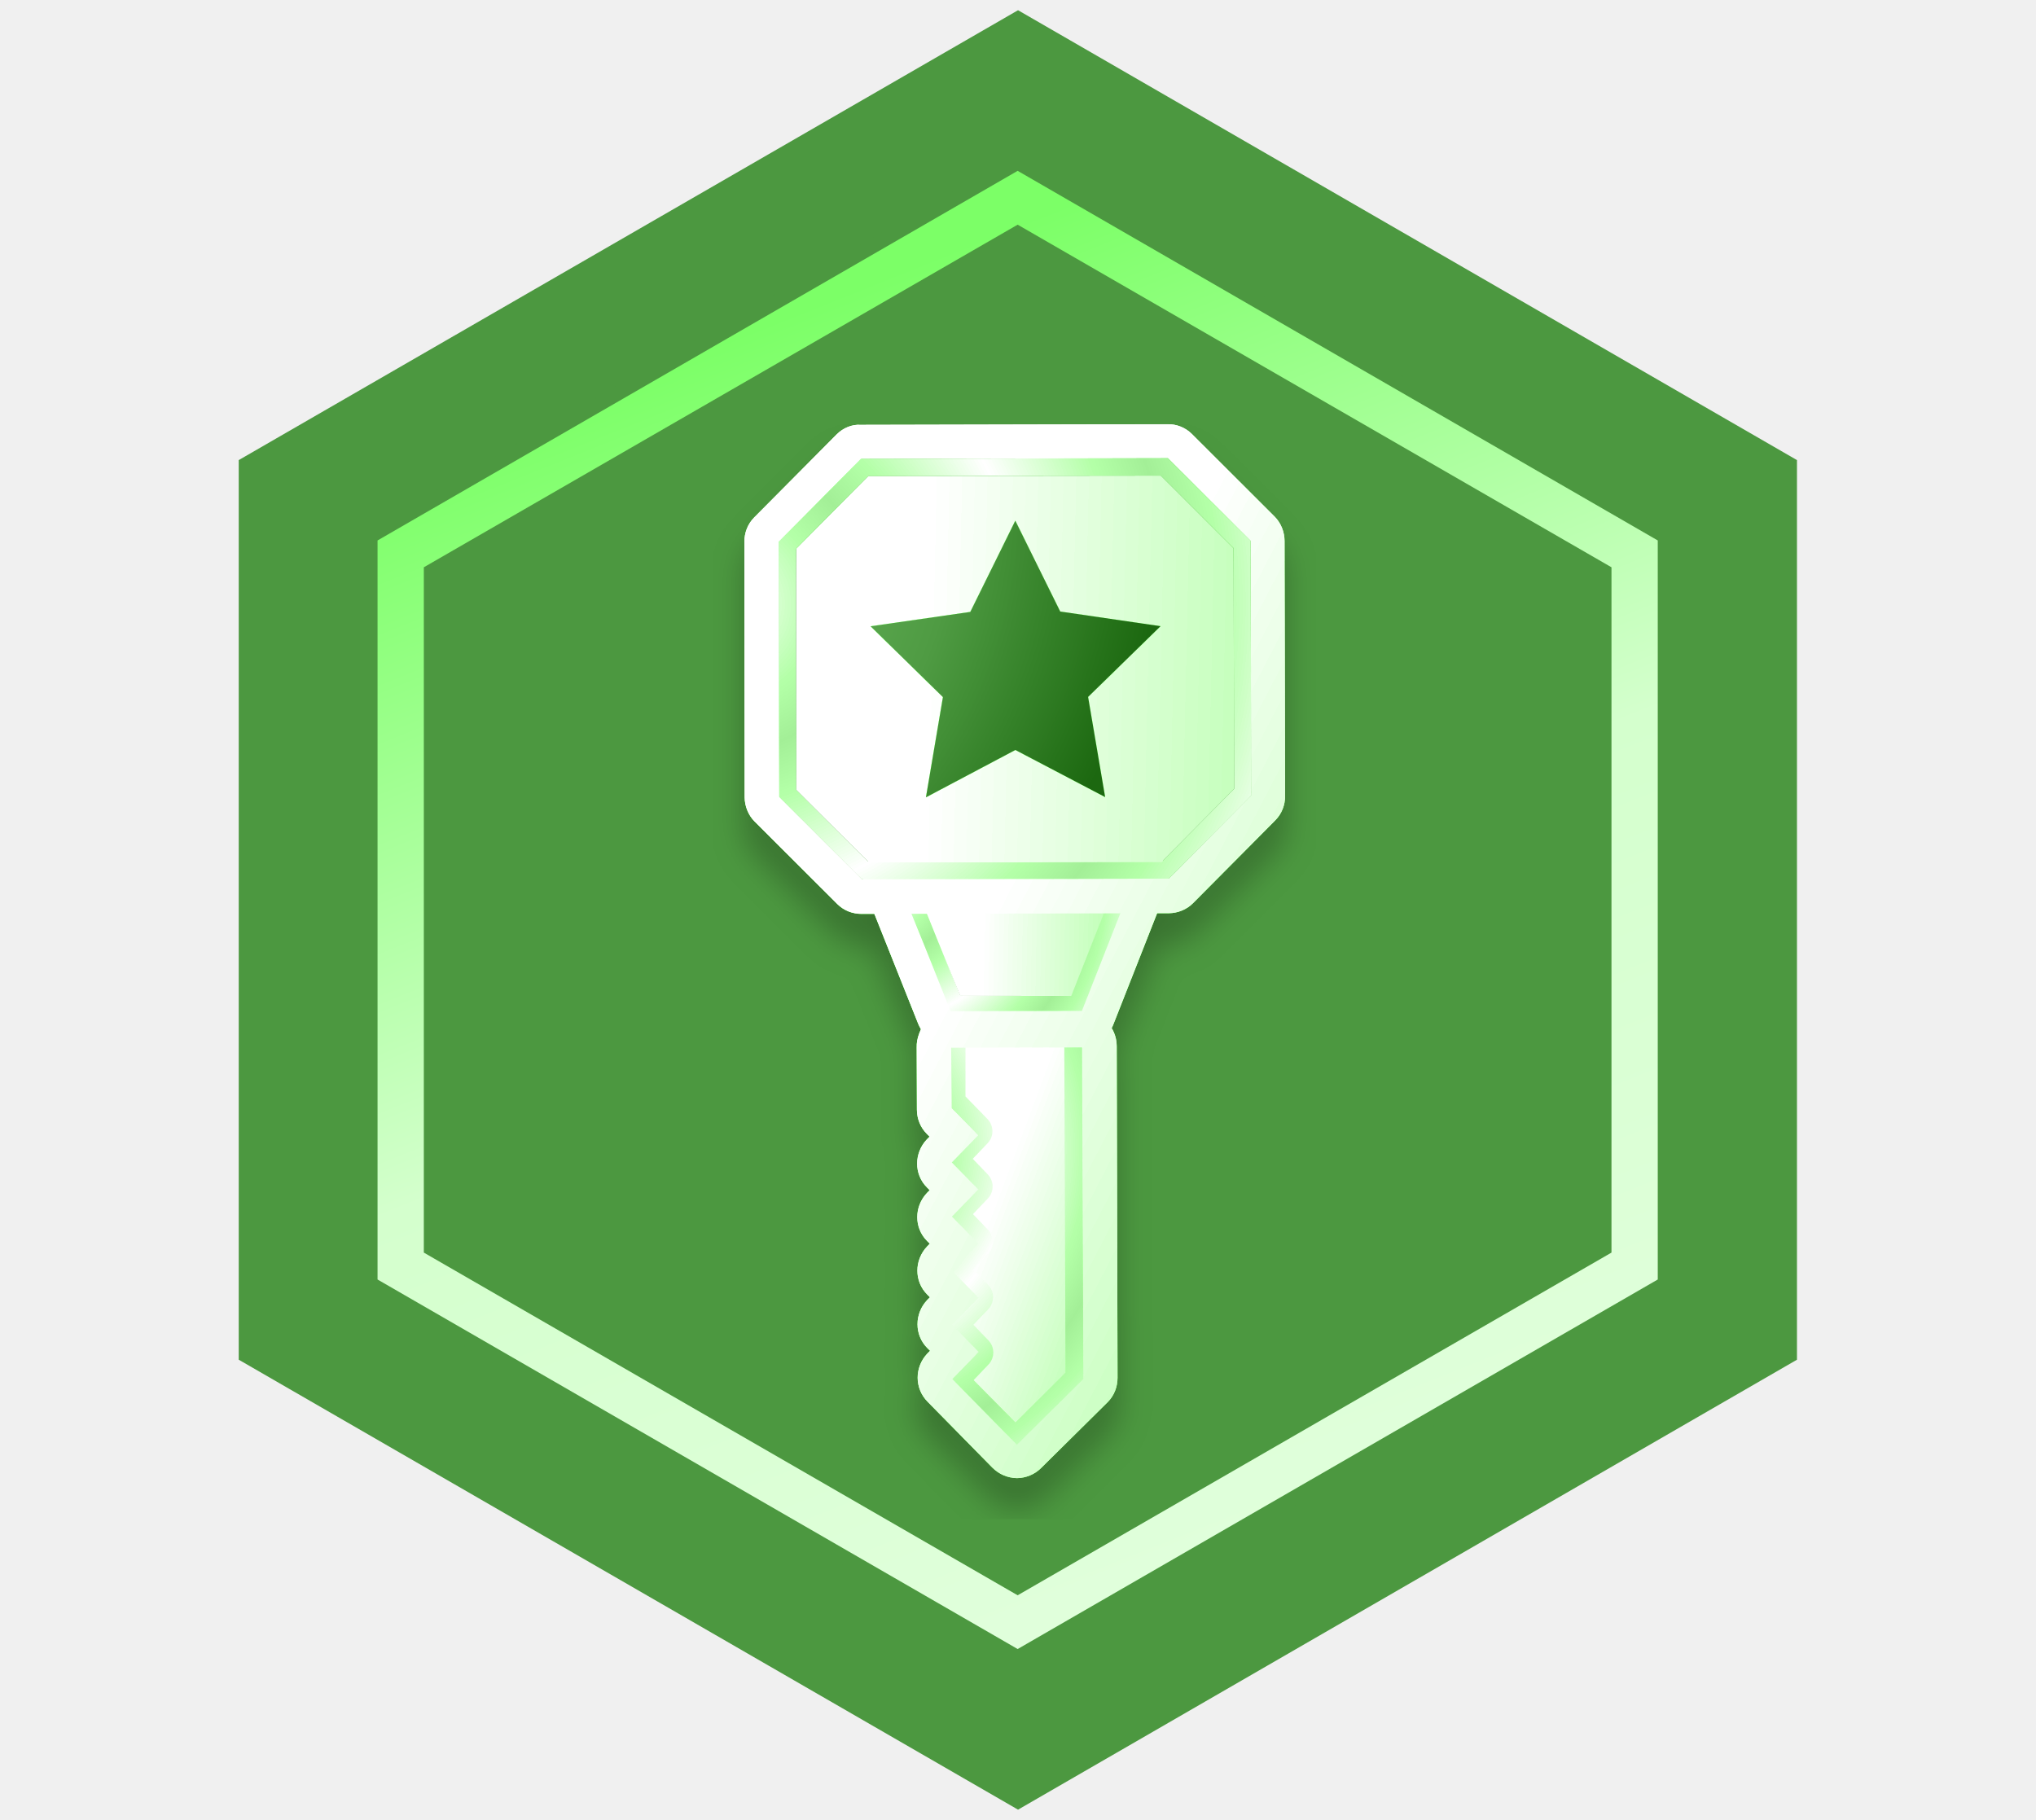
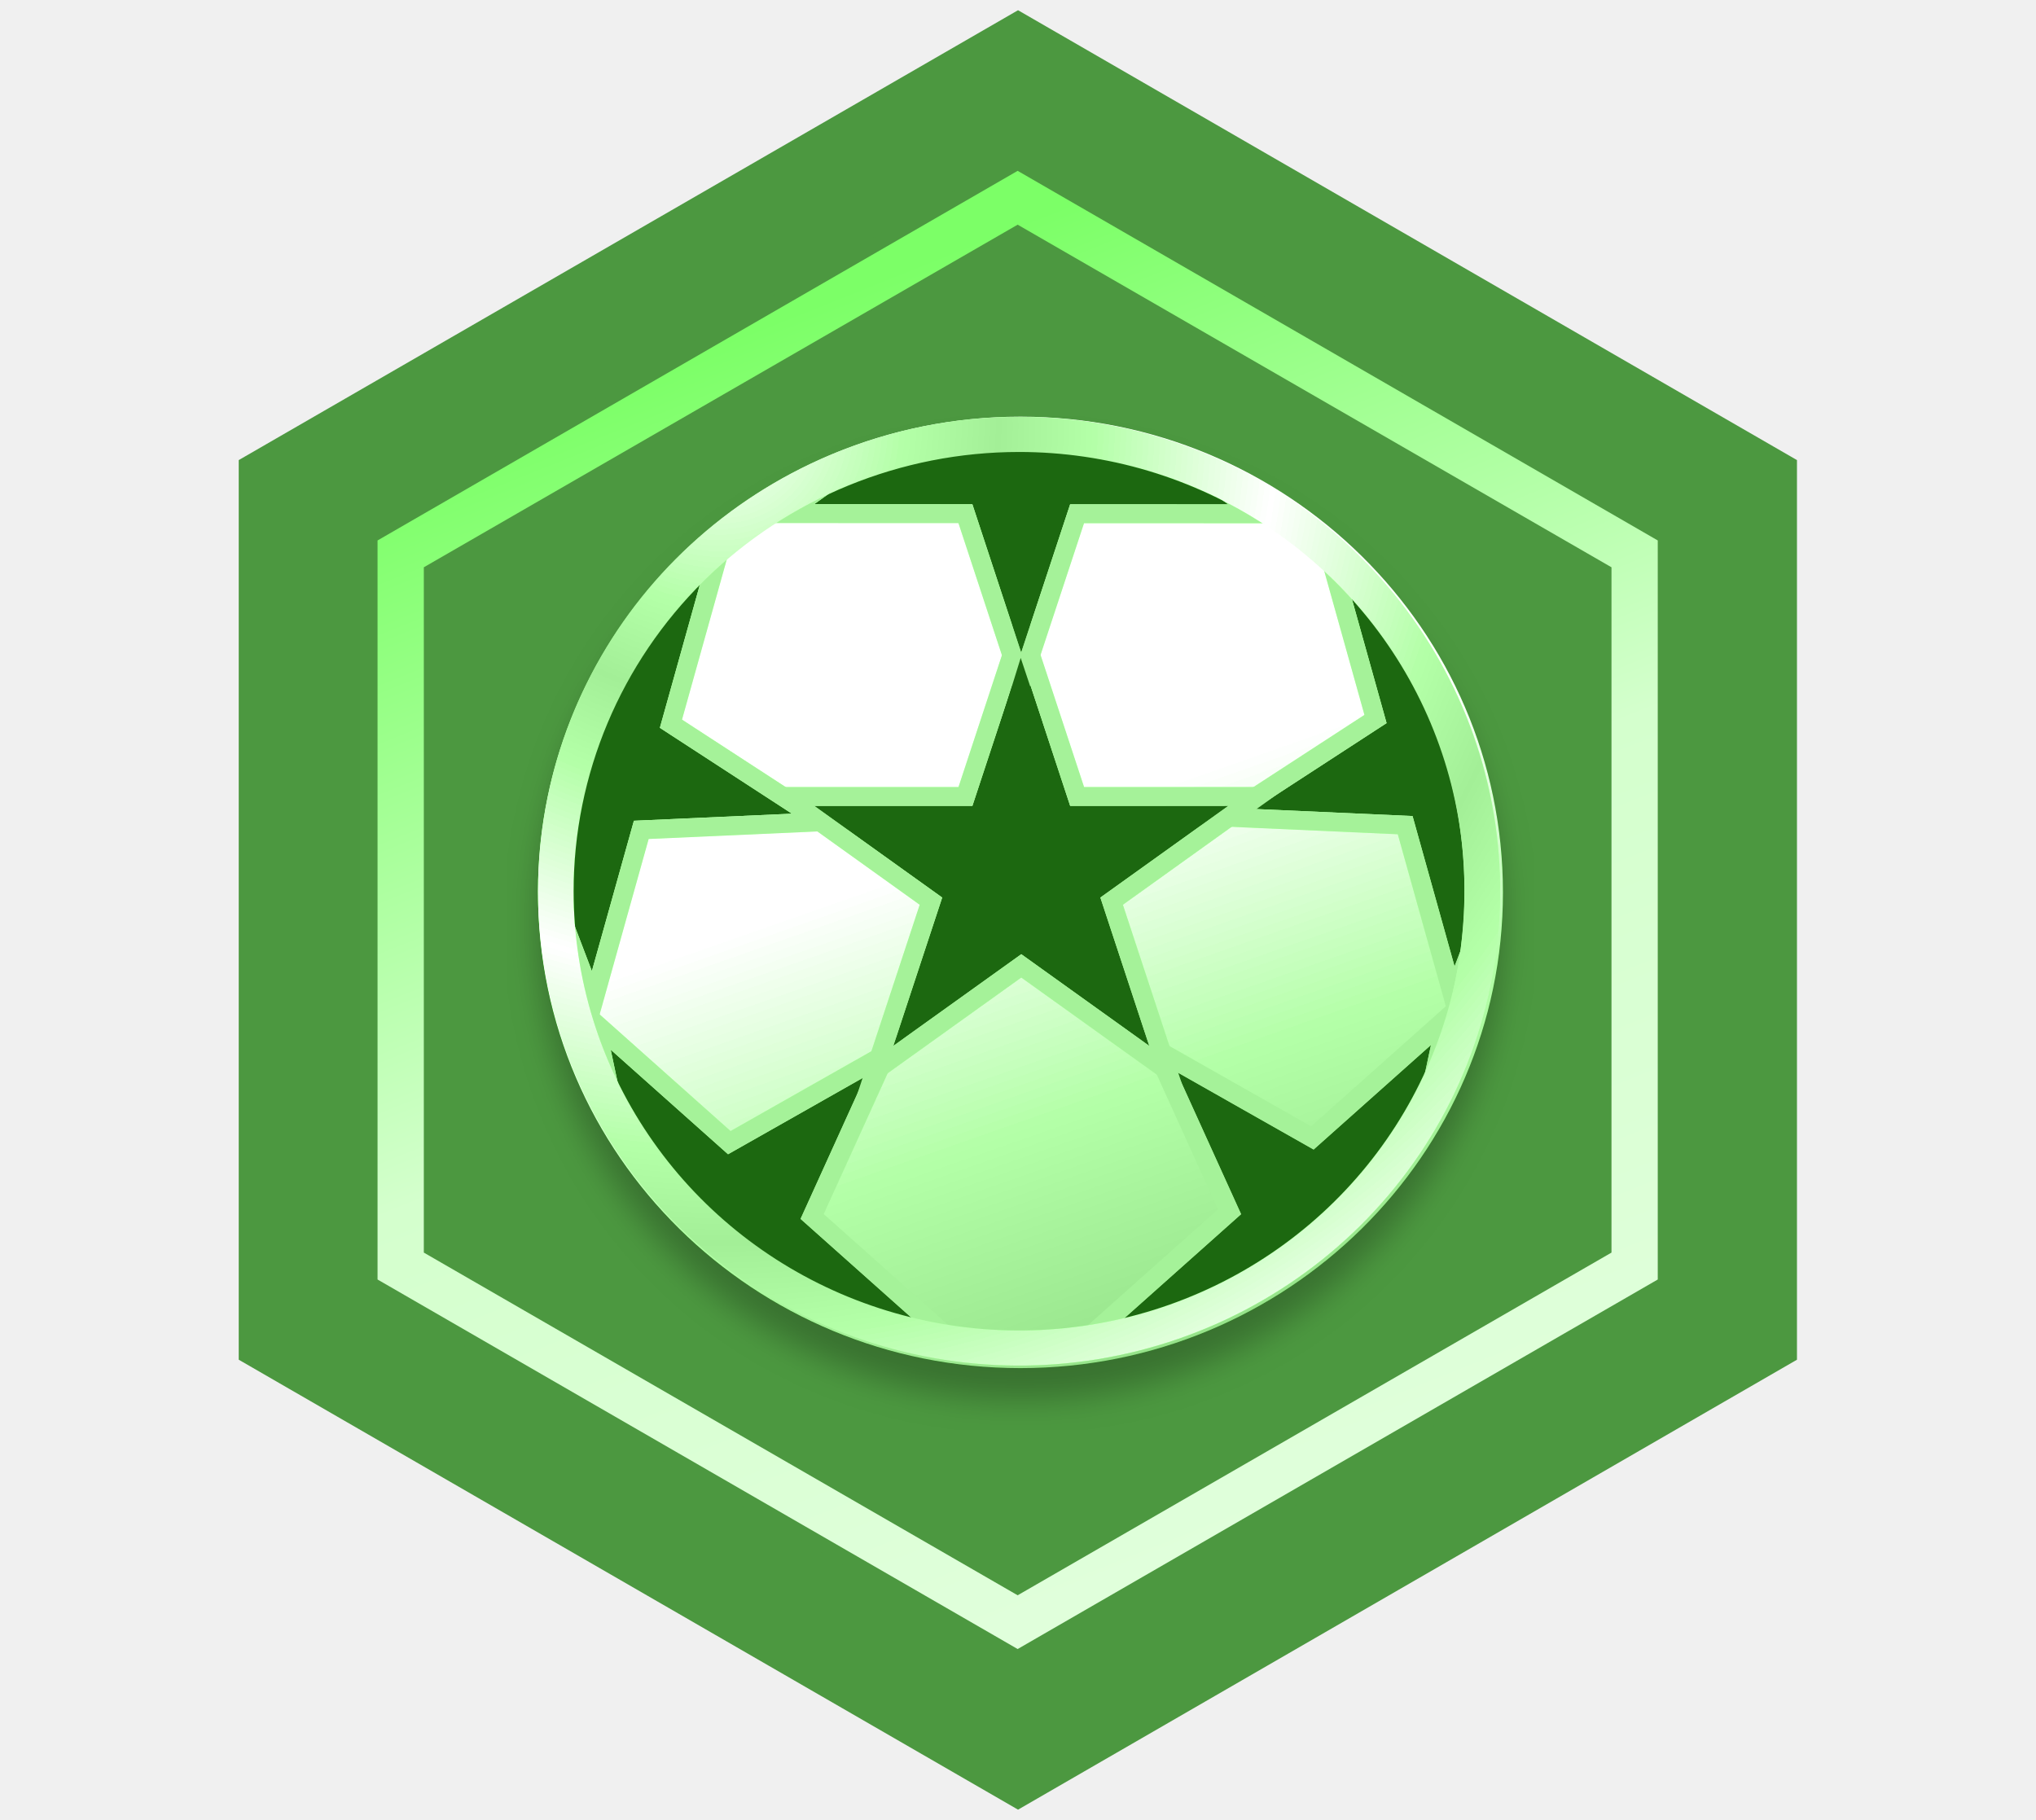
<svg xmlns="http://www.w3.org/2000/svg" width="264" height="236" viewBox="0 0 264 236" fill="none">
  <g clip-path="url(#clip0)">
    <path d="M45.785 68.225V167.785L132.005 217.555L218.215 167.785V68.225L132.005 18.445L45.785 68.225Z" fill="#4C9840" />
    <path d="M132.005 234.675L30.955 176.325V59.665L132.005 1.325L233.005 59.665V176.325L132.005 234.675ZM47.125 167.005L132.005 216.005L216.875 167.005V69.005L132.005 20.005L47.125 69.005V167.005Z" fill="#4C9840" />
    <path d="M131.955 213.845L48.955 165.925V70.085L131.955 22.155L214.955 70.085V165.925L131.955 213.845ZM54.955 162.435L131.955 206.875L208.955 162.435V73.565L131.955 29.135L54.955 73.565V162.435Z" fill="url(#paint0_linear)" />
  </g>
-   <g style="mix-blend-mode:luminosity" clip-path="url(#clip1)">
+   <g style="mix-blend-mode:luminosity">
    <g filter="url(#filter0_d)">
-       <path d="M123.335 135.867L140.369 135.829L140.475 178.83L131.86 187.352L123.479 178.829L126.894 175.311L123.464 171.808L126.878 168.29L123.448 164.787L126.863 161.269L123.432 157.767L126.847 154.249L123.417 150.746L126.832 147.228L123.401 143.725L123.335 135.867ZM120.138 132.083C119.323 133.496 118.82 134.628 118.862 135.837L118.89 143.891C118.893 145.061 119.323 146.191 120.181 147.047L120.532 147.398L120.182 147.75C118.514 149.508 118.481 152.278 120.196 153.99L120.547 154.34L120.198 154.692C118.529 156.451 118.496 159.221 120.211 160.933L120.562 161.283L120.213 161.635C118.545 163.394 118.512 166.163 120.227 167.876L120.578 168.226L120.228 168.578C118.56 170.337 118.527 173.106 120.242 174.819L120.593 175.169L120.244 175.521C118.575 177.28 118.543 180.049 120.297 181.8L128.677 190.324C129.535 191.18 130.625 191.646 131.83 191.682C132.997 191.679 134.163 191.209 134.978 190.388L143.593 181.866C143.593 181.866 143.593 181.866 143.632 181.827C144.485 180.967 144.911 179.835 144.908 178.664L144.802 135.663C144.797 133.167 142.809 131.182 140.32 131.187L123.325 131.342C122.08 131.345 120.953 131.262 120.138 132.083Z" fill="url(#paint1_linear)" />
-       <path d="M116.374 114.058L147.021 113.99L140.291 131.089L123.257 131.127L119.854 122.592L116.374 114.058ZM113.217 110.905C113.023 111.101 112.829 111.296 112.674 111.531C111.86 112.742 111.669 114.341 112.255 115.705L119.06 132.774C119.764 134.489 121.4 135.577 123.228 135.612L140.262 135.574C141.507 135.572 142.595 135.101 143.448 134.241C143.875 133.811 144.224 133.303 144.417 132.718L151.147 115.619C151.688 114.214 151.529 112.654 150.71 111.446C149.89 110.239 148.488 109.462 147.01 109.465L116.364 109.533C115.158 109.575 114.032 110.085 113.217 110.905Z" fill="url(#paint2_linear)" />
-       <path d="M111.625 59.501L151.45 59.412L162.169 70.115L162.242 103.191L151.571 113.941L111.746 114.029L101.066 103.365L100.992 70.29L111.664 59.54L111.625 59.501ZM108.468 56.348L97.796 67.098C96.943 67.958 96.517 69.09 96.52 70.26L96.554 103.375C96.557 104.546 97.026 105.715 97.845 106.532L108.564 117.234C109.421 118.091 110.55 118.517 111.717 118.515L151.542 118.426C152.709 118.424 153.874 117.953 154.689 117.132L165.361 106.382C166.214 105.522 166.64 104.39 166.637 103.22L166.564 70.144C166.561 68.974 166.092 67.805 165.273 66.988L154.554 56.285C153.697 55.429 152.568 55.002 151.401 55.005L111.576 55.093C110.487 55.018 109.321 55.488 108.468 56.348Z" fill="url(#paint3_linear)" />
+       <ellipse cx="132.32" cy="115.724" rx="62.561" ry="61.692" fill="url(#paint1_linear)" />
    </g>
-     <path d="M122.242 135.209L141.284 135.209L141.285 180.908L136.718 185.293L132.541 188.801L127.186 184.27L122.242 180.908L122.242 135.209Z" fill="url(#paint4_linear)" />
-     <path d="M125.194 132.5L137.99 132.493L138.164 178.005L131.672 184.465L126.246 178.969L128.146 176.975C129.017 176.098 129.011 174.663 128.134 173.787L126.219 171.795L128.118 169.801C128.989 168.924 128.984 167.489 128.106 166.613L126.191 164.621L128.091 162.628C128.962 161.75 128.956 160.316 128.079 159.439L126.164 157.448L128.063 155.454C128.934 154.577 128.929 153.142 128.051 152.266L126.136 150.274L128.036 148.28C128.907 147.403 128.901 145.968 128.024 145.092L125.191 142.185L125.194 132.5ZM122.92 130.23L122.97 143.302L126.481 146.887L122.998 150.475L126.508 154.06L123.025 157.649L126.536 161.234L123.053 164.823L126.563 168.407L123.08 171.996L126.591 175.581L123.107 179.17L131.685 187.893L140.473 179.199L140.287 130.419L122.92 130.23Z" fill="url(#paint5_radial)" />
-     <path d="M116.02 113.939L119.501 122.671L122.982 131.403L140.411 131.365L143.854 122.617L147.296 113.87L116.02 113.939ZM119.367 116.247L143.959 116.192L141.743 121.784L138.854 129.094L124.529 129.125L121.608 121.829L119.367 116.247Z" fill="url(#paint6_radial)" />
-     <path d="M124.508 129.141L138.914 129.149L141.827 121.778L144.062 116.139L119.263 116.194L121.523 121.823L124.508 129.141Z" fill="url(#paint7_linear)" />
-     <path d="M123.335 135.867L140.369 135.829L140.475 178.83L131.86 187.352L123.479 178.829L126.894 175.311L123.464 171.808L126.878 168.29L123.448 164.787L126.863 161.269L123.432 157.767L126.847 154.249L123.417 150.746L126.832 147.228L123.401 143.725L123.335 135.867ZM120.138 132.083C119.323 133.496 118.82 134.628 118.862 135.837L118.89 143.891C118.893 145.061 119.323 146.191 120.181 147.047L120.532 147.398L120.182 147.75C118.514 149.508 118.481 152.278 120.196 153.99L120.547 154.34L120.198 154.692C118.529 156.451 118.496 159.221 120.211 160.933L120.562 161.283L120.213 161.635C118.545 163.394 118.512 166.163 120.227 167.876L120.578 168.226L120.228 168.578C118.56 170.337 118.527 173.106 120.242 174.819L120.593 175.169L120.244 175.521C118.575 177.28 118.543 180.049 120.297 181.8L128.677 190.324C129.535 191.18 130.625 191.646 131.83 191.682C132.997 191.679 134.163 191.209 134.978 190.388L143.593 181.866C143.593 181.866 143.593 181.866 143.632 181.827C144.485 180.967 144.911 179.835 144.908 178.664L144.802 135.663C144.797 133.167 142.809 131.182 140.32 131.187L123.325 131.342C122.08 131.345 120.953 131.262 120.138 132.083Z" fill="url(#paint8_linear)" />
-     <path d="M116.374 114.058L147.021 113.99L140.291 131.089L123.257 131.127L119.854 122.592L116.374 114.058ZM113.217 110.905C113.023 111.101 112.829 111.296 112.674 111.531C111.86 112.742 111.669 114.341 112.255 115.705L119.06 132.774C119.764 134.489 121.4 135.577 123.228 135.612L140.262 135.574C141.507 135.572 142.595 135.101 143.448 134.241C143.875 133.811 144.224 133.303 144.417 132.718L151.147 115.619C151.688 114.214 151.529 112.654 150.71 111.446C149.89 110.239 148.488 109.462 147.01 109.465L116.364 109.533C115.158 109.575 114.032 110.085 113.217 110.905Z" fill="url(#paint9_linear)" />
-     <path d="M111.625 59.501L151.45 59.412L162.169 70.115L162.242 103.191L151.571 113.941L111.746 114.029L101.066 103.365L100.992 70.29L111.664 59.54L111.625 59.501ZM108.468 56.348L97.796 67.098C96.943 67.958 96.517 69.09 96.52 70.26L96.554 103.375C96.557 104.546 97.026 105.715 97.845 106.532L108.564 117.234C109.421 118.091 110.55 118.517 111.717 118.515L151.542 118.426C152.709 118.424 153.874 117.953 154.689 117.132L165.361 106.382C166.214 105.522 166.64 104.39 166.637 103.22L166.564 70.144C166.561 68.974 166.092 67.805 165.273 66.988L154.554 56.285C153.697 55.429 152.568 55.002 151.401 55.005L111.576 55.093C110.487 55.018 109.321 55.488 108.468 56.348Z" fill="url(#paint10_linear)" />
-     <path d="M112.602 61.722L150.522 61.677L159.955 71.095L160.024 102.299L150.633 111.759L112.674 111.843L103.241 102.425L103.172 71.221L112.602 61.722ZM111.625 59.501L100.953 70.251L101.027 103.327L111.746 114.029L151.571 113.941L162.243 103.191L162.169 70.115L151.45 59.412L111.625 59.501Z" fill="url(#paint11_radial)" />
-     <path d="M103.211 71.182L103.242 102.424L112.674 111.843L150.633 111.759L160.024 102.299L159.955 71.095L150.522 61.677L112.602 61.722L103.211 71.182Z" fill="url(#paint12_linear)" />
-     <path d="M131.652 67.522L137.476 79.302L150.485 81.203L141.089 90.378L143.298 103.363L131.659 97.257L120.063 103.398L122.265 90.4L112.882 81.215L125.814 79.352L131.652 67.522Z" fill="url(#paint13_radial)" />
+     <mask id="mask0" mask-type="alpha" maskUnits="userSpaceOnUse" x="70" y="56" width="120" height="119">
+       <ellipse cx="130.363" cy="115.49" rx="59.524" ry="58.697" fill="#C4C4C4" />
+     </mask>
+     <g mask="url(#mask0)">
+       <path d="M185.55 135.507L181.323 155.3L199.106 165.38L178.711 167.533L174.484 187.326L166.106 168.863L145.71 171.015L160.928 157.452L152.549 138.99L170.332 149.07L185.55 135.507Z" fill="#45484C" />
+       <path fill-rule="evenodd" clip-rule="evenodd" d="M189.554 128.638L184.124 154.064L206.968 167.013L180.769 169.778L175.339 195.203L164.576 171.487L138.377 174.251L157.925 156.829L147.162 133.112L170.006 146.061L189.554 128.638ZM170.332 149.07L152.549 138.99L160.928 157.452L145.71 171.015L166.106 168.863L174.484 187.325L178.711 167.533L199.106 165.38L181.323 155.3L185.55 135.507L170.332 149.07Z" fill="#CFD1D3" />
+       <path d="M79.185 136.12L83.411 155.912L65.628 165.993L86.023 168.145L90.25 187.938L98.628 169.475L119.024 171.627L103.806 158.065L112.185 139.602L94.402 149.682L79.185 136.12Z" fill="#45484C" />
+       <path fill-rule="evenodd" clip-rule="evenodd" d="M75.18 129.251L80.61 154.676L57.766 167.625L83.966 170.39L89.395 195.815L100.158 172.099L126.357 174.864L106.809 157.441L117.572 133.724L94.728 146.673L75.18 129.251ZM94.402 149.682L112.185 139.602L103.806 158.065L119.024 171.627L98.628 169.475L90.25 187.938L86.023 168.145L65.628 165.992L83.411 155.912L79.184 136.119L94.402 149.682Z" fill="#CFD1D3" />
+       <path d="M174.343 74.271L190.375 86.888L207.498 75.753L200.283 94.687L216.314 107.305L195.823 106.389L188.608 125.323L183.159 105.823L162.669 104.907L179.792 93.771L174.343 74.271Z" fill="#45484C" />
+       <path fill-rule="evenodd" clip-rule="evenodd" d="M169.92 67.656L190.514 83.865L212.51 69.56L203.241 93.883L223.835 110.092L197.513 108.915L188.244 133.237L181.245 108.188L154.923 107.011L176.919 92.706L169.92 67.656ZM179.792 93.771L162.669 104.907L183.159 105.823L188.608 125.323L195.823 106.389L216.314 107.305L200.283 94.687L207.498 75.753L190.375 86.888L174.343 74.27L179.792 93.771Z" fill="#CFD1D3" />
+       <path d="M91.011 74.883L74.98 87.501L57.857 76.365L65.072 95.299L49.041 107.917L69.531 107.001L76.747 125.935L82.195 106.435L102.686 105.519L85.563 94.383L91.011 74.883Z" fill="#45484C" />
+       <path fill-rule="evenodd" clip-rule="evenodd" d="M95.435 68.269L74.841 84.477L52.845 70.172L62.114 94.495L41.52 110.704L67.842 109.527L77.111 133.849L84.11 108.8L110.432 107.623L88.436 93.318L95.435 68.269ZM85.563 94.383L102.686 105.519L82.195 106.435L76.747 125.935L69.531 107.001L49.041 107.917L65.072 95.299L57.857 76.365L74.98 87.501L91.011 74.883L85.563 94.383Z" fill="#CFD1D3" />
+       <path d="M132.426 85.268L138.765 104.505H159.276L142.682 116.394L149.02 135.631L132.426 123.741L115.832 135.631L122.17 116.394L105.576 104.505H126.088L132.426 85.268Z" fill="#45484C" />
+       <path fill-rule="evenodd" clip-rule="evenodd" d="M132.426 77.345L140.568 102.056H166.917L145.601 117.329L153.743 142.04L132.426 126.768L111.109 142.04L119.252 117.329L97.935 102.056H124.284L132.426 77.345ZM126.088 104.505H105.576L122.17 116.394L115.832 135.631L132.426 123.742L149.02 135.631L142.682 116.394L159.276 104.505H138.765L132.426 85.268L126.088 104.505Z" fill="#CFD1D3" />
+       <path d="M115.842 34.263L132.431 46.159L149.031 34.278L142.684 53.512L159.273 65.408L138.761 65.399L132.413 84.633L126.084 65.393L105.572 65.384L122.172 53.503L115.842 34.263Z" fill="#45484C" />
+       <path fill-rule="evenodd" clip-rule="evenodd" d="M111.123 27.851L132.433 43.133L153.756 27.87L145.603 52.578L166.912 67.86L140.563 67.848L132.41 92.556L124.279 67.841L97.93 67.829L119.254 52.566L111.123 27.851ZM122.172 53.503L105.572 65.384L126.084 65.393L132.413 84.633L138.761 65.399L159.272 65.408L142.684 53.512L149.031 34.278L132.431 46.159L115.842 34.263L122.172 53.503Z" fill="#CFD1D3" />
+       <path d="M135.165 93.741L132.351 85.321L129.731 93.741H135.165Z" fill="#45484C" />
+     </g>
+     <path d="M132.143 58.612C143.568 58.612 154.736 61.953 164.235 68.212C173.734 74.471 181.137 83.367 185.509 93.775C189.881 104.183 191.025 115.636 188.796 126.685C186.567 137.734 181.066 147.884 172.988 155.85C164.909 163.816 154.617 169.241 143.412 171.438C132.207 173.636 120.593 172.508 110.039 168.197C99.484 163.886 90.463 156.585 84.116 147.218C77.769 137.851 74.381 126.838 74.381 115.573C74.381 100.466 80.467 85.978 91.299 75.296C102.132 64.614 116.824 58.612 132.143 58.612V58.612ZM132.143 54.056C117.711 54.056 103.724 58.99 92.568 68.019C81.411 77.048 73.774 89.612 70.959 103.571C68.143 117.53 70.322 132.02 77.126 144.571C83.929 157.123 94.936 166.96 108.27 172.407C121.604 177.853 136.441 178.572 150.252 174.441C164.063 170.309 175.995 161.584 184.013 149.75C192.031 137.916 195.641 123.707 194.226 109.543C192.812 95.379 186.461 82.138 176.255 72.074C170.476 66.343 163.601 61.8 156.029 58.707C148.458 55.615 140.339 54.033 132.143 54.056V54.056Z" fill="url(#paint2_radial)" />
  </g>
  <defs>
-     <filter id="filter0_d" x="92.52" y="55.005" width="78.117" height="144.677" filterUnits="userSpaceOnUse" color-interpolation-filters="sRGB">
+     <filter id="filter0_d" x="65.76" y="54.032" width="133.121" height="131.383" filterUnits="userSpaceOnUse" color-interpolation-filters="sRGB">
      <feFlood flood-opacity="0" result="BackgroundImageFix" />
      <feColorMatrix in="SourceAlpha" type="matrix" values="0 0 0 0 0 0 0 0 0 0 0 0 0 0 0 0 0 0 127 0" />
      <feOffset dy="4" />
      <feGaussianBlur stdDeviation="2" />
      <feColorMatrix type="matrix" values="0 0 0 0 0 0 0 0 0 0 0 0 0 0 0 0 0 0 0.25 0" />
      <feBlend mode="normal" in2="BackgroundImageFix" result="effect1_dropShadow" />
      <feBlend mode="normal" in="SourceGraphic" in2="effect1_dropShadow" result="shape" />
    </filter>
    <linearGradient id="paint0_linear" x1="162.799" y1="198.94" x2="99.964" y2="41.853" gradientUnits="userSpaceOnUse">
      <stop stop-color="#E0FFDB" />
      <stop offset="0.474" stop-color="#D4FFCD" />
      <stop offset="1" stop-color="#7CFF67" />
    </linearGradient>
-     <linearGradient id="paint1_linear" x1="108.849" y1="55.005" x2="201.037" y2="102.91" gradientUnits="userSpaceOnUse">
+     <linearGradient id="paint1_linear" x1="109.559" y1="49.774" x2="155.715" y2="181.717" gradientUnits="userSpaceOnUse">
      <stop offset="0.448" stop-color="white" />
-       <stop offset="1" stop-color="#E2E2E2" />
+       <stop offset="1" stop-color="#BABABA" />
    </linearGradient>
-     <linearGradient id="paint2_linear" x1="108.849" y1="55.005" x2="201.037" y2="102.91" gradientUnits="userSpaceOnUse">
-       <stop offset="0.448" stop-color="white" />
-       <stop offset="1" stop-color="#E2E2E2" />
-     </linearGradient>
-     <linearGradient id="paint3_linear" x1="108.849" y1="55.005" x2="201.037" y2="102.91" gradientUnits="userSpaceOnUse">
-       <stop offset="0.448" stop-color="white" />
-       <stop offset="1" stop-color="#E2E2E2" />
-     </linearGradient>
-     <linearGradient id="paint4_linear" x1="123.366" y1="140.412" x2="151.91" y2="151.061" gradientUnits="userSpaceOnUse">
-       <stop offset="0.349" stop-color="white" />
-       <stop offset="1" stop-color="#E2E2E2" />
-     </linearGradient>
-     <radialGradient id="paint5_radial" cx="0" cy="0" r="1" gradientUnits="userSpaceOnUse" gradientTransform="translate(105.043 148.732) rotate(-45.2099) scale(53.957 54.1963)">
+     <radialGradient id="paint2_radial" cx="0" cy="0" r="1" gradientUnits="userSpaceOnUse" gradientTransform="translate(93.4808 54.9665) scale(144.003 142.003)">
      <stop stop-color="white" />
      <stop offset="0.25" stop-color="#CECECE" />
      <stop offset="0.5" stop-color="white" />
      <stop offset="0.75" stop-color="#CECECE" />
      <stop offset="1" stop-color="white" />
    </radialGradient>
-     <radialGradient id="paint6_radial" cx="0" cy="0" r="1" gradientUnits="userSpaceOnUse" gradientTransform="translate(114.897 115.381) rotate(-45.2098) scale(34.1485 34.1483)">
-       <stop stop-color="white" />
-       <stop offset="0.25" stop-color="#CECECE" />
-       <stop offset="0.5" stop-color="white" />
-       <stop offset="0.75" stop-color="#CECECE" />
-       <stop offset="1" stop-color="white" />
-     </radialGradient>
-     <linearGradient id="paint7_linear" x1="117.961" y1="120.685" x2="145.057" y2="121.25" gradientUnits="userSpaceOnUse">
-       <stop offset="0.349" stop-color="white" />
-       <stop offset="1" stop-color="#E2E2E2" />
-     </linearGradient>
-     <linearGradient id="paint8_linear" x1="108.849" y1="55.005" x2="201.037" y2="102.91" gradientUnits="userSpaceOnUse">
-       <stop offset="0.448" stop-color="white" />
-       <stop offset="1" stop-color="#E2E2E2" />
-     </linearGradient>
-     <linearGradient id="paint9_linear" x1="108.849" y1="55.005" x2="201.037" y2="102.91" gradientUnits="userSpaceOnUse">
-       <stop offset="0.448" stop-color="white" />
-       <stop offset="1" stop-color="#E2E2E2" />
-     </linearGradient>
-     <linearGradient id="paint10_linear" x1="108.849" y1="55.005" x2="201.037" y2="102.91" gradientUnits="userSpaceOnUse">
-       <stop offset="0.448" stop-color="white" />
-       <stop offset="1" stop-color="#E2E2E2" />
-     </linearGradient>
-     <radialGradient id="paint11_radial" cx="0" cy="0" r="1" gradientUnits="userSpaceOnUse" gradientTransform="translate(93.7839 78.1739) rotate(-45.2098) scale(76.9877 76.9872)">
-       <stop stop-color="white" />
-       <stop offset="0.25" stop-color="#CECECE" />
-       <stop offset="0.5" stop-color="white" />
-       <stop offset="0.75" stop-color="#CECECE" />
-       <stop offset="1" stop-color="white" />
-     </radialGradient>
-     <linearGradient id="paint12_linear" x1="94.514" y1="88.52" x2="167.69" y2="90.137" gradientUnits="userSpaceOnUse">
-       <stop offset="0.349" stop-color="white" />
-       <stop offset="1" stop-color="#E2E2E2" />
-     </linearGradient>
-     <radialGradient id="paint13_radial" cx="0" cy="0" r="1" gradientUnits="userSpaceOnUse" gradientTransform="translate(71.7747 68.1563) rotate(-36.1129) scale(80.4507 76.5206)">
-       <stop stop-color="#B3B6BA" />
-       <stop offset="0.33" stop-color="#91959B" />
-       <stop offset="0.66" stop-color="#757C85" />
-       <stop offset="1" stop-color="#45484C" />
-     </radialGradient>
    <clipPath id="clip0">
-       <rect width="202.09" height="233.35" fill="white" transform="translate(30.9551 1.32495)" />
-     </clipPath>
-     <clipPath id="clip1">
-       <rect width="144" height="142" fill="white" transform="translate(60 55)" />
+       <rect width="202.09" height="233.35" fill="white" transform="translate(30.955 1.32495)" />
    </clipPath>
  </defs>
</svg>
